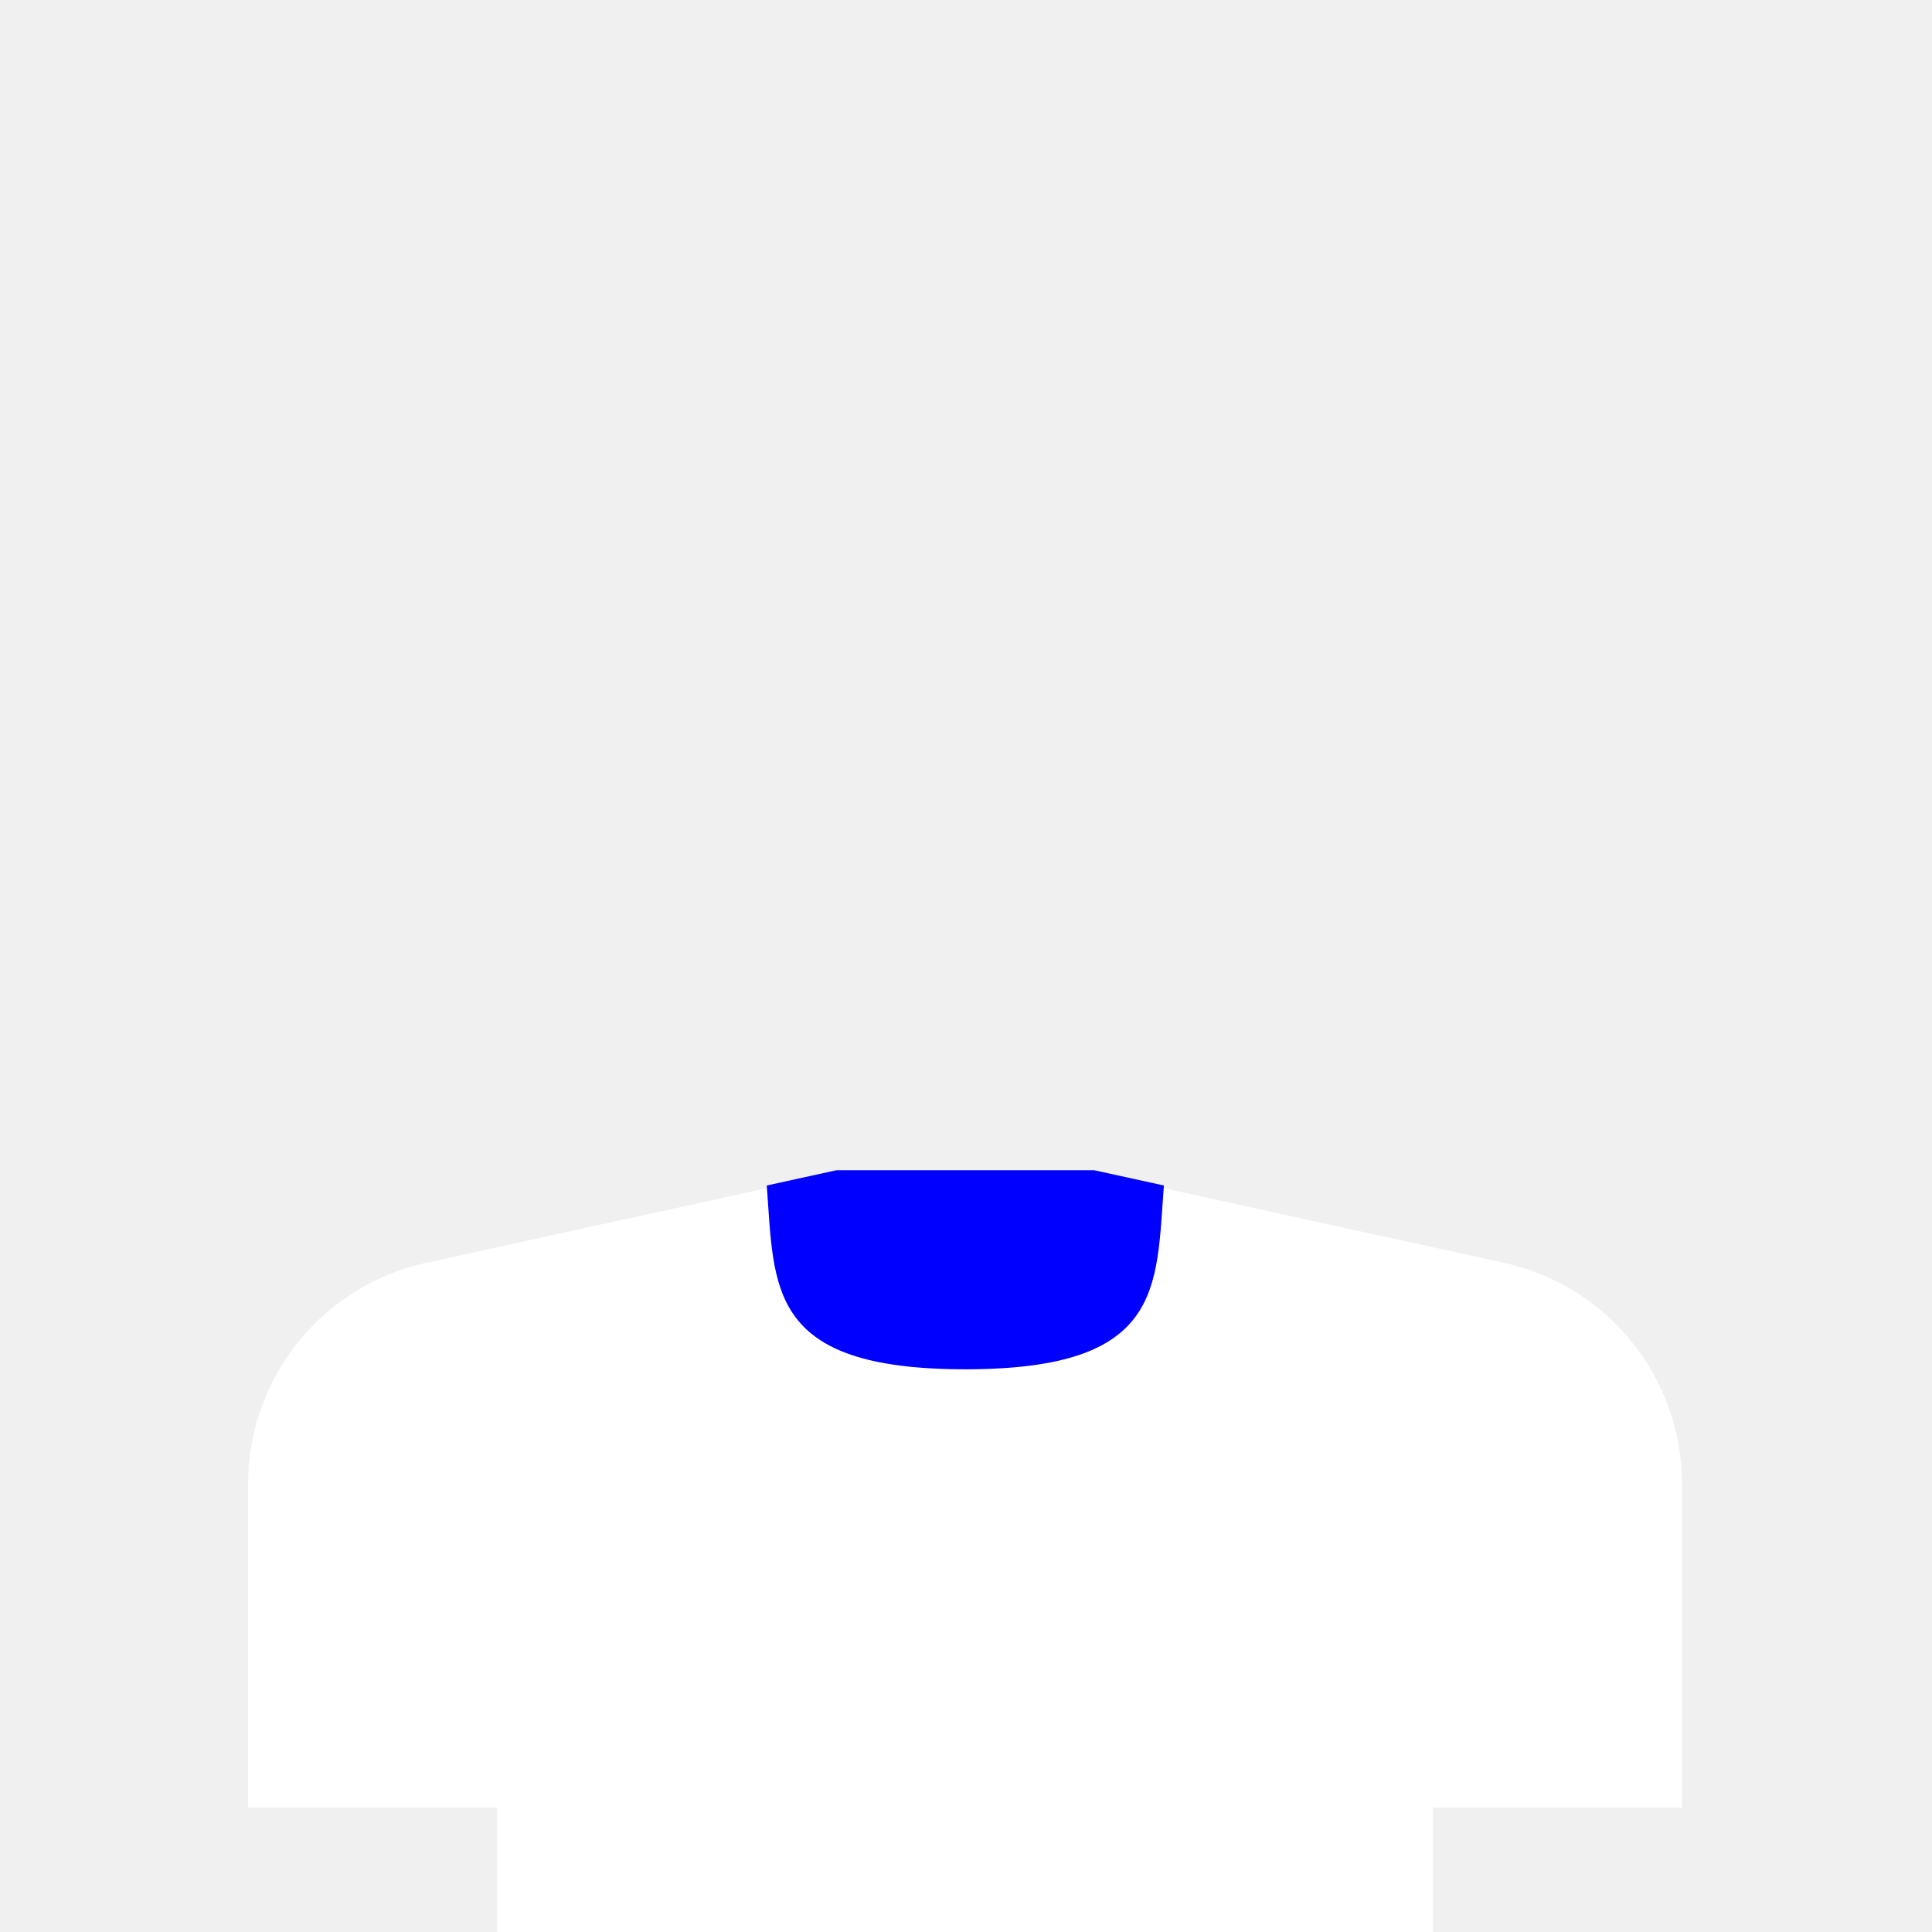
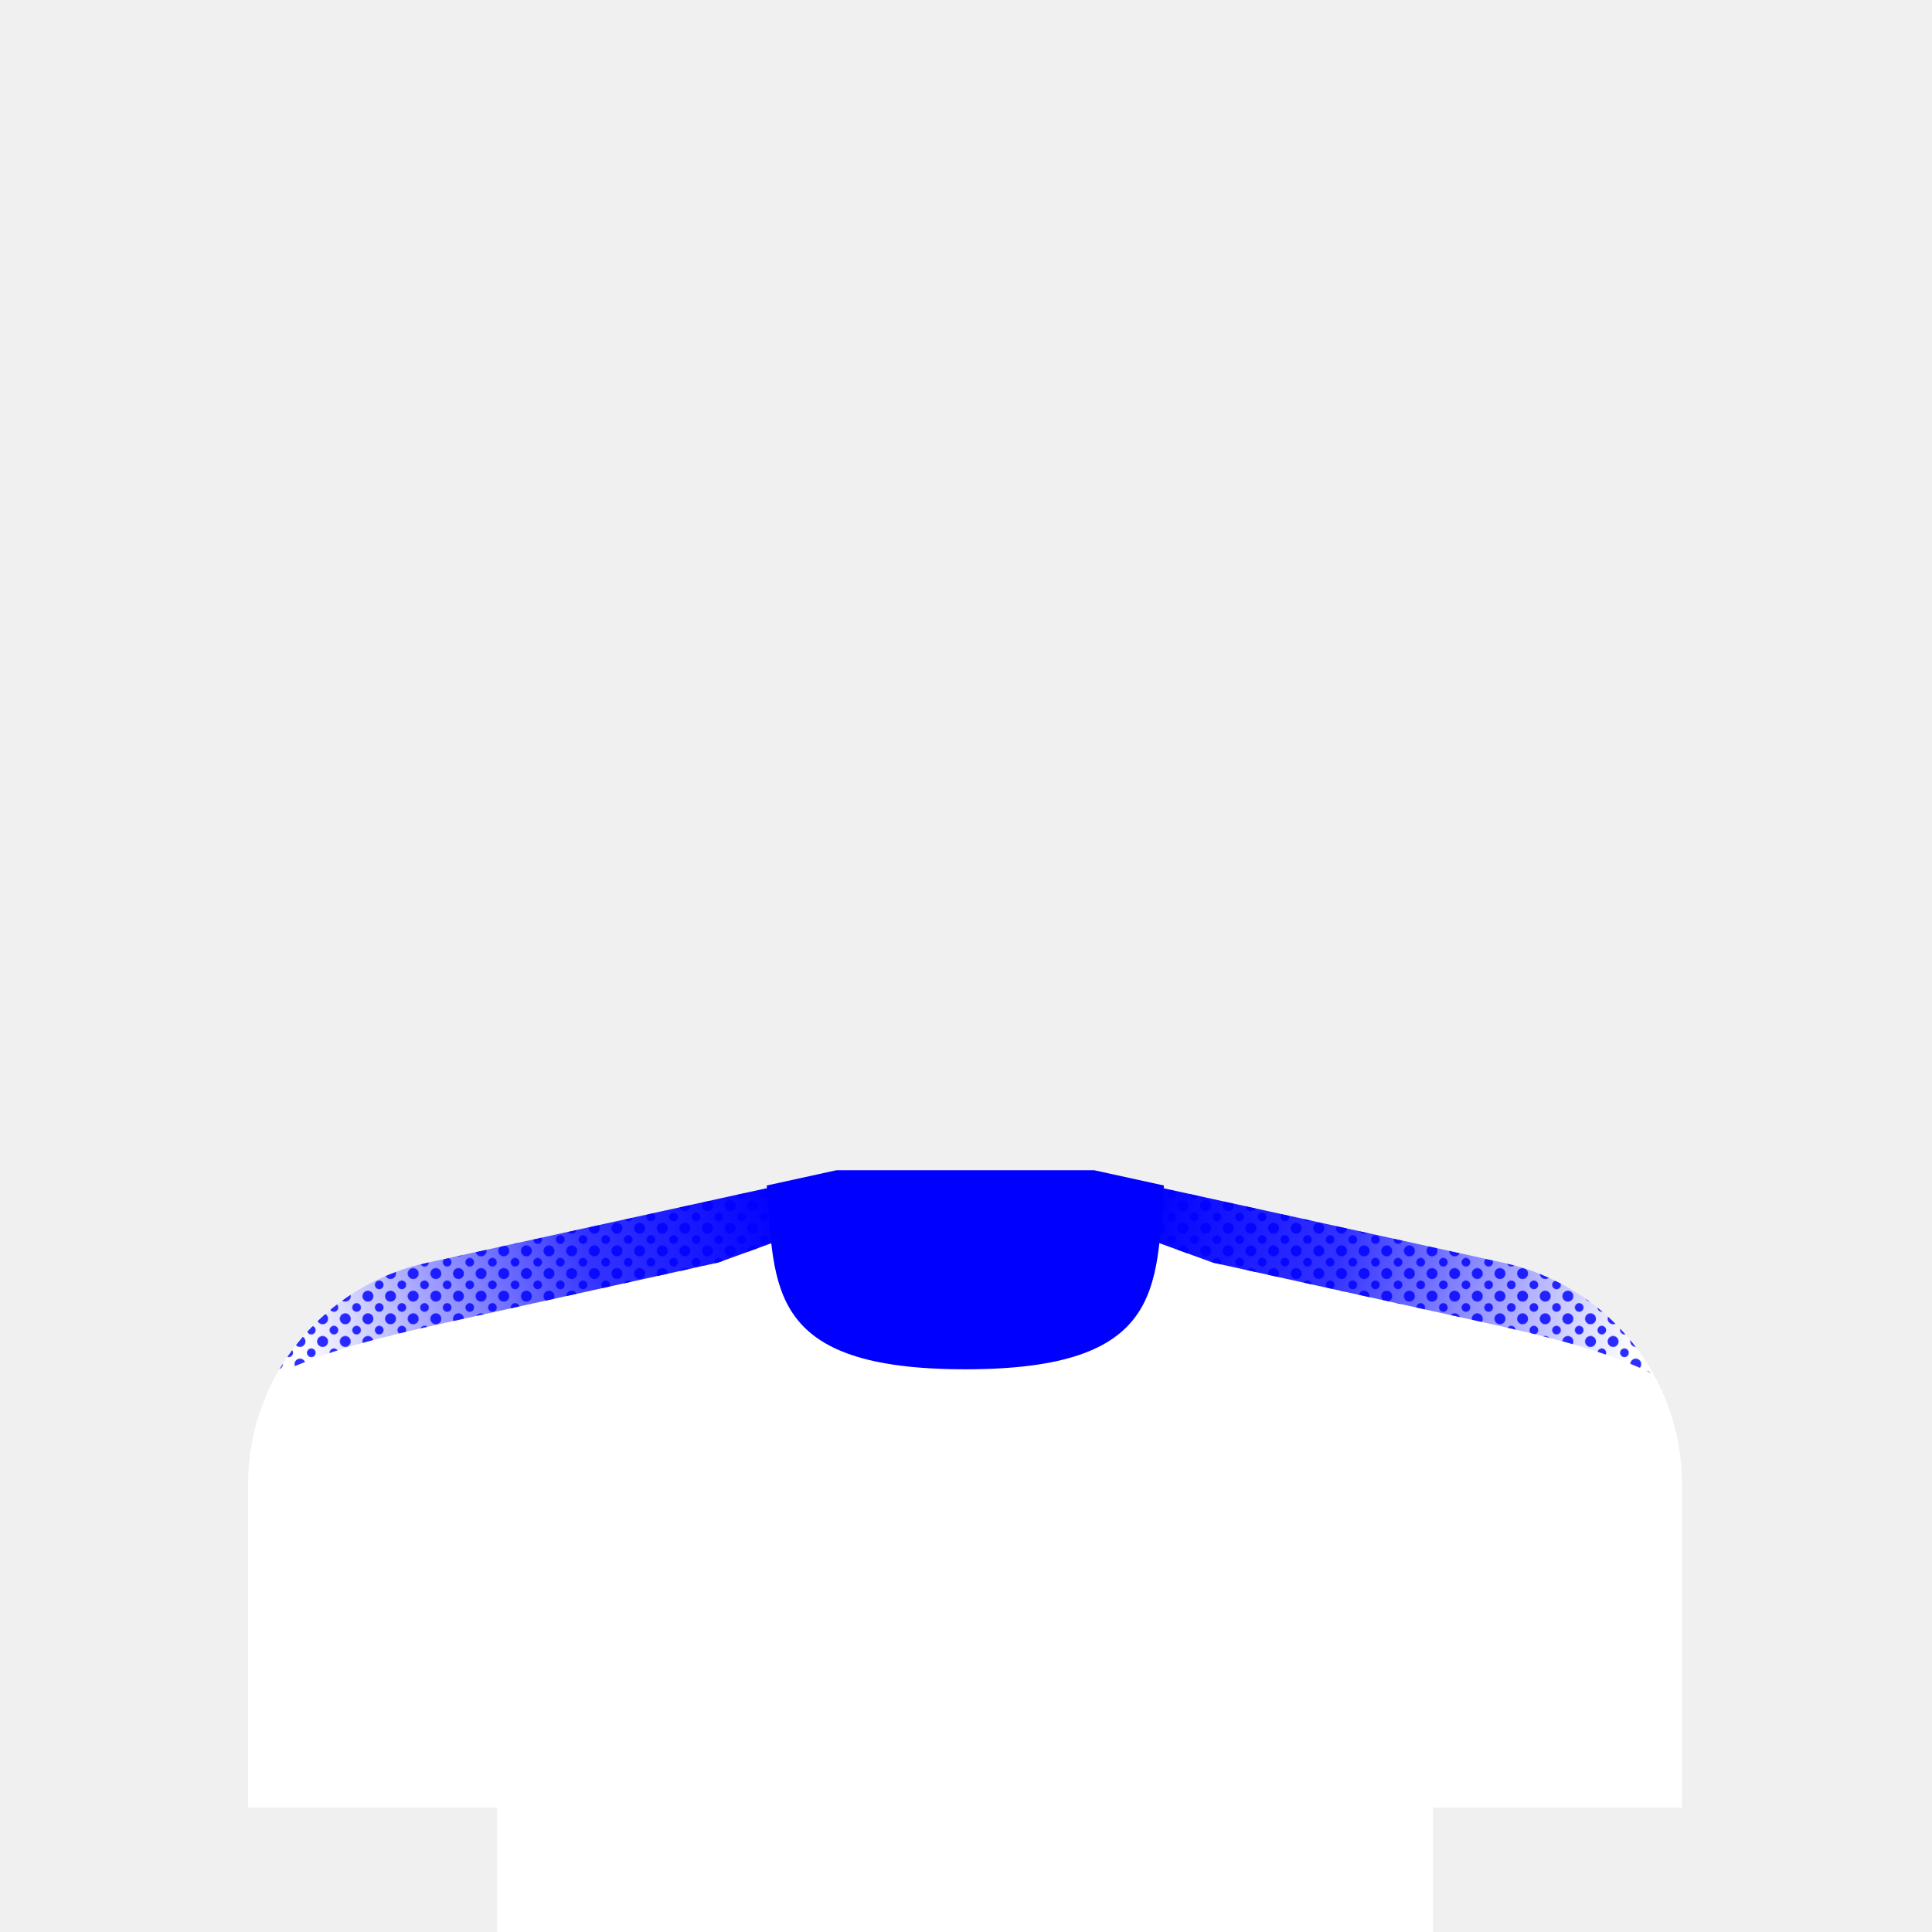
<svg xmlns="http://www.w3.org/2000/svg" width="512" height="512">
+   <defs>
+     <clipPath id="kit-2017a-shirt-clip">
+       <path d="m255.742,313.009l44,0l98.846,21.665c27.533,6.035 47.154,30.421 47.154,58.609l0,85.726l-66,0l0,33l-124,0l-124,0l0,-33l-66,0l0,-85.726c0,-28.187 19.621,-52.574 47.154,-58.609l98.846,-21.665l44,0z" />
+     </clipPath>
+     <pattern id="kit-2017a-shoulder-dots" width="6" height="6" patternUnits="userSpaceOnUse">
+       <circle cx="1.5" cy="1.5" r="1.45" fill="#0000ff" />
+       <circle cx="4.5" cy="4.5" r="1.15" fill="#0000ff" />
+     </pattern>
+     <linearGradient id="kit-2017a-shoulder-fade-left" x1="207" y1="315" x2="79" y2="357" gradientUnits="userSpaceOnUse">
+       <stop stop-color="#0000ff" />
+       <stop offset="0.4" stop-color="#0000ff" stop-opacity="0.8" />
+       <stop offset="1" stop-color="#0000ff" stop-opacity="0" />
+     </linearGradient>
+     <linearGradient id="kit-2017a-shoulder-fade-right" x1="304" y1="315" x2="433" y2="357" gradientUnits="userSpaceOnUse">
+       <stop stop-color="#0000ff" />
+       <stop offset="0.4" stop-color="#0000ff" stop-opacity="0.8" />
+       <stop offset="1" stop-color="#0000ff" stop-opacity="0" />
+     </linearGradient>
+   </defs>
  <g id="shirt">
    <g id="chest">
      <path fill="#ffffff" d="m255.742,313.009l44,0l98.846,21.665c27.533,6.035 47.154,30.421 47.154,58.609l0,85.726l-66,0l0,33l-124,0l-124,0l0,-33l-66,0l0,-85.726c0,-28.187 19.621,-52.574 47.154,-58.609l98.846,-21.665l44,0z" />
+     </g>
+     <g id="shoulder-flashes" clip-path="url(#kit-2017a-shirt-clip)">
+       <path d="M211.7 313L184 319.1l-71.1 15.6c-17.2 3.8-31.4 14.8-39.7 29.6 13.3-6.5 28.1-10 44.6-13.7l72.5-16 24.2-8.8z" fill="url(#kit-2017a-shoulder-fade-left)" />
+       <path d="M299.7 313l28 6.1 71 15.6c17.3 3.8 31.5 14.8 39.8 29.6-13.3-6.5-28.1-10-44.6-13.7l-72.5-16-24.2-8.8z" fill="url(#kit-2017a-shoulder-fade-right)" />
+       <path d="M211.7 313L184 319.1l-71.1 15.6c-17.2 3.8-31.4 14.8-39.7 29.6 13.3-6.5 28.1-10 44.6-13.7l72.5-16 24.2-8.8zM299.7 313l28 6.1 71 15.6c17.3 3.8 31.5 14.8 39.8 29.6-13.3-6.5-28.1-10-44.6-13.7l-72.5-16-24.2-8.8z" fill="url(#kit-2017a-shoulder-dots)" opacity="0.82" />
    </g>
  </g>
  <g id="collar">
    <path id="svg_12" d="m289.981,310.127l-68.322,0l-18.462,4.043c2.075,27.202 0.031,48.706 52.623,48.706s50.548,-21.504 52.623,-48.706l-18.462,-4.043l-0,0z" fill="#0000ff" />
  </g>
  <use href="#puma" fill="#0000ff" />
  <use href="#simple-crest" y="15" />
  <use href="#bandm" />
</svg>
